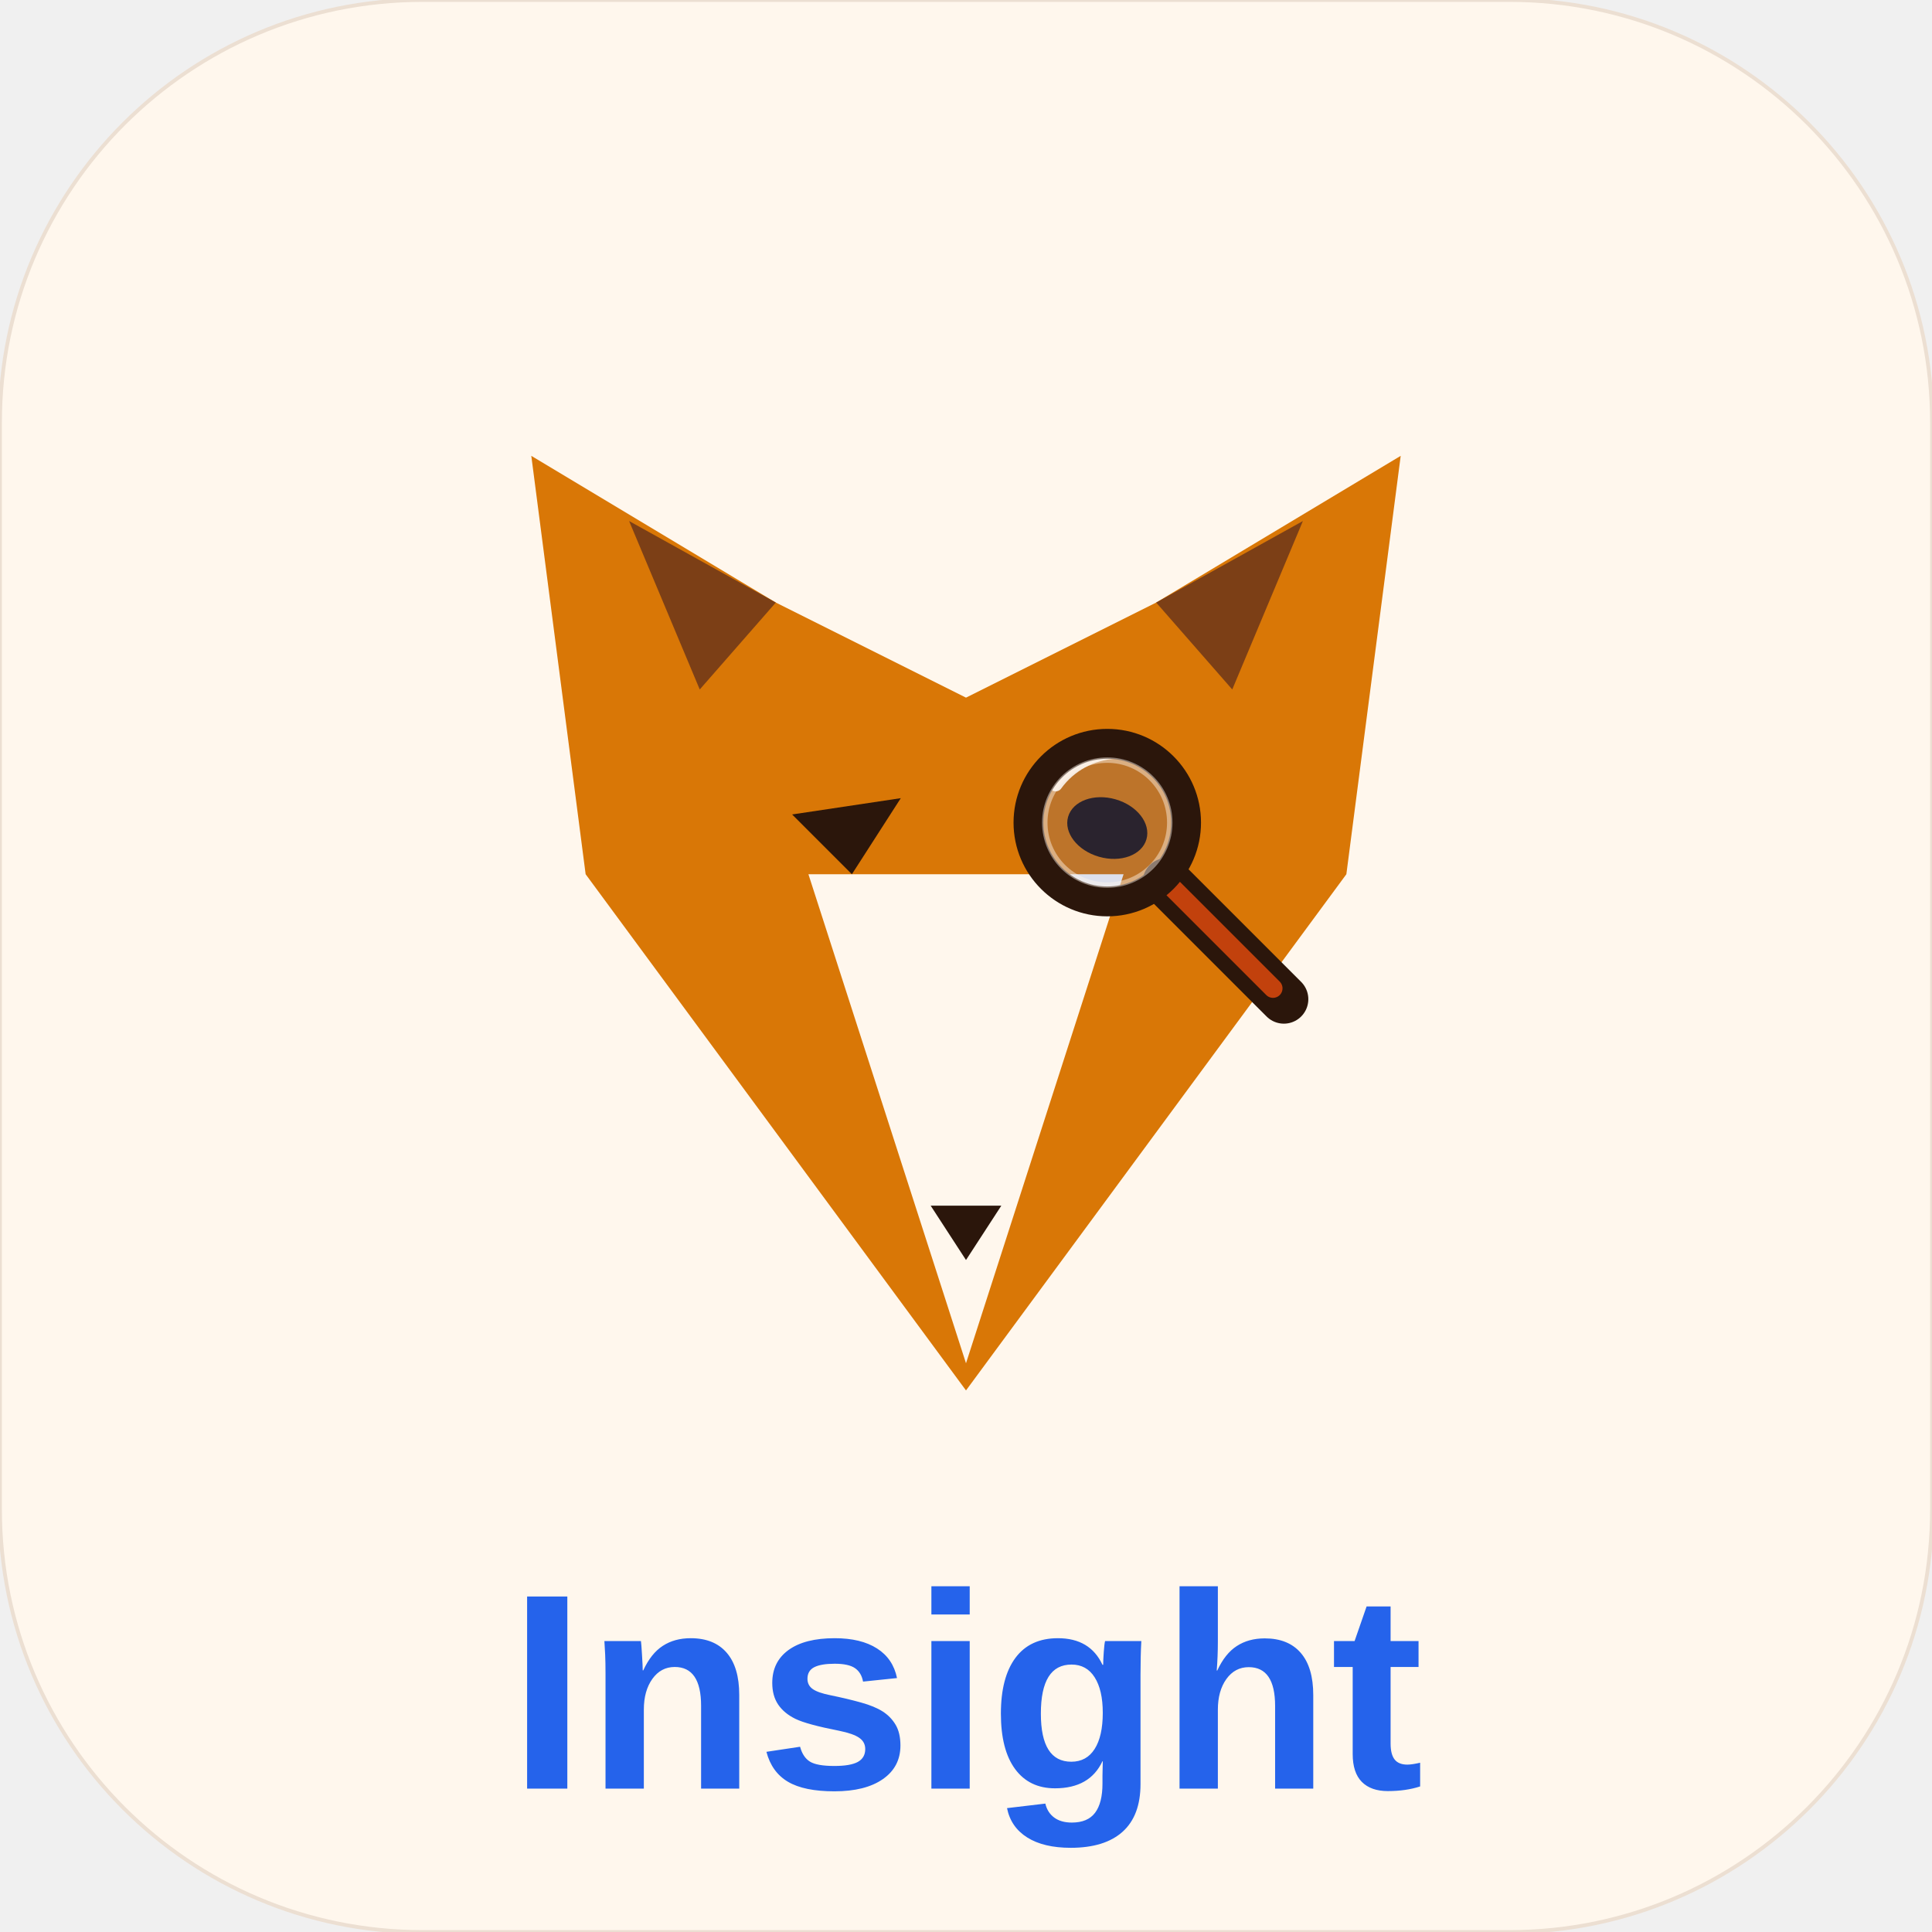
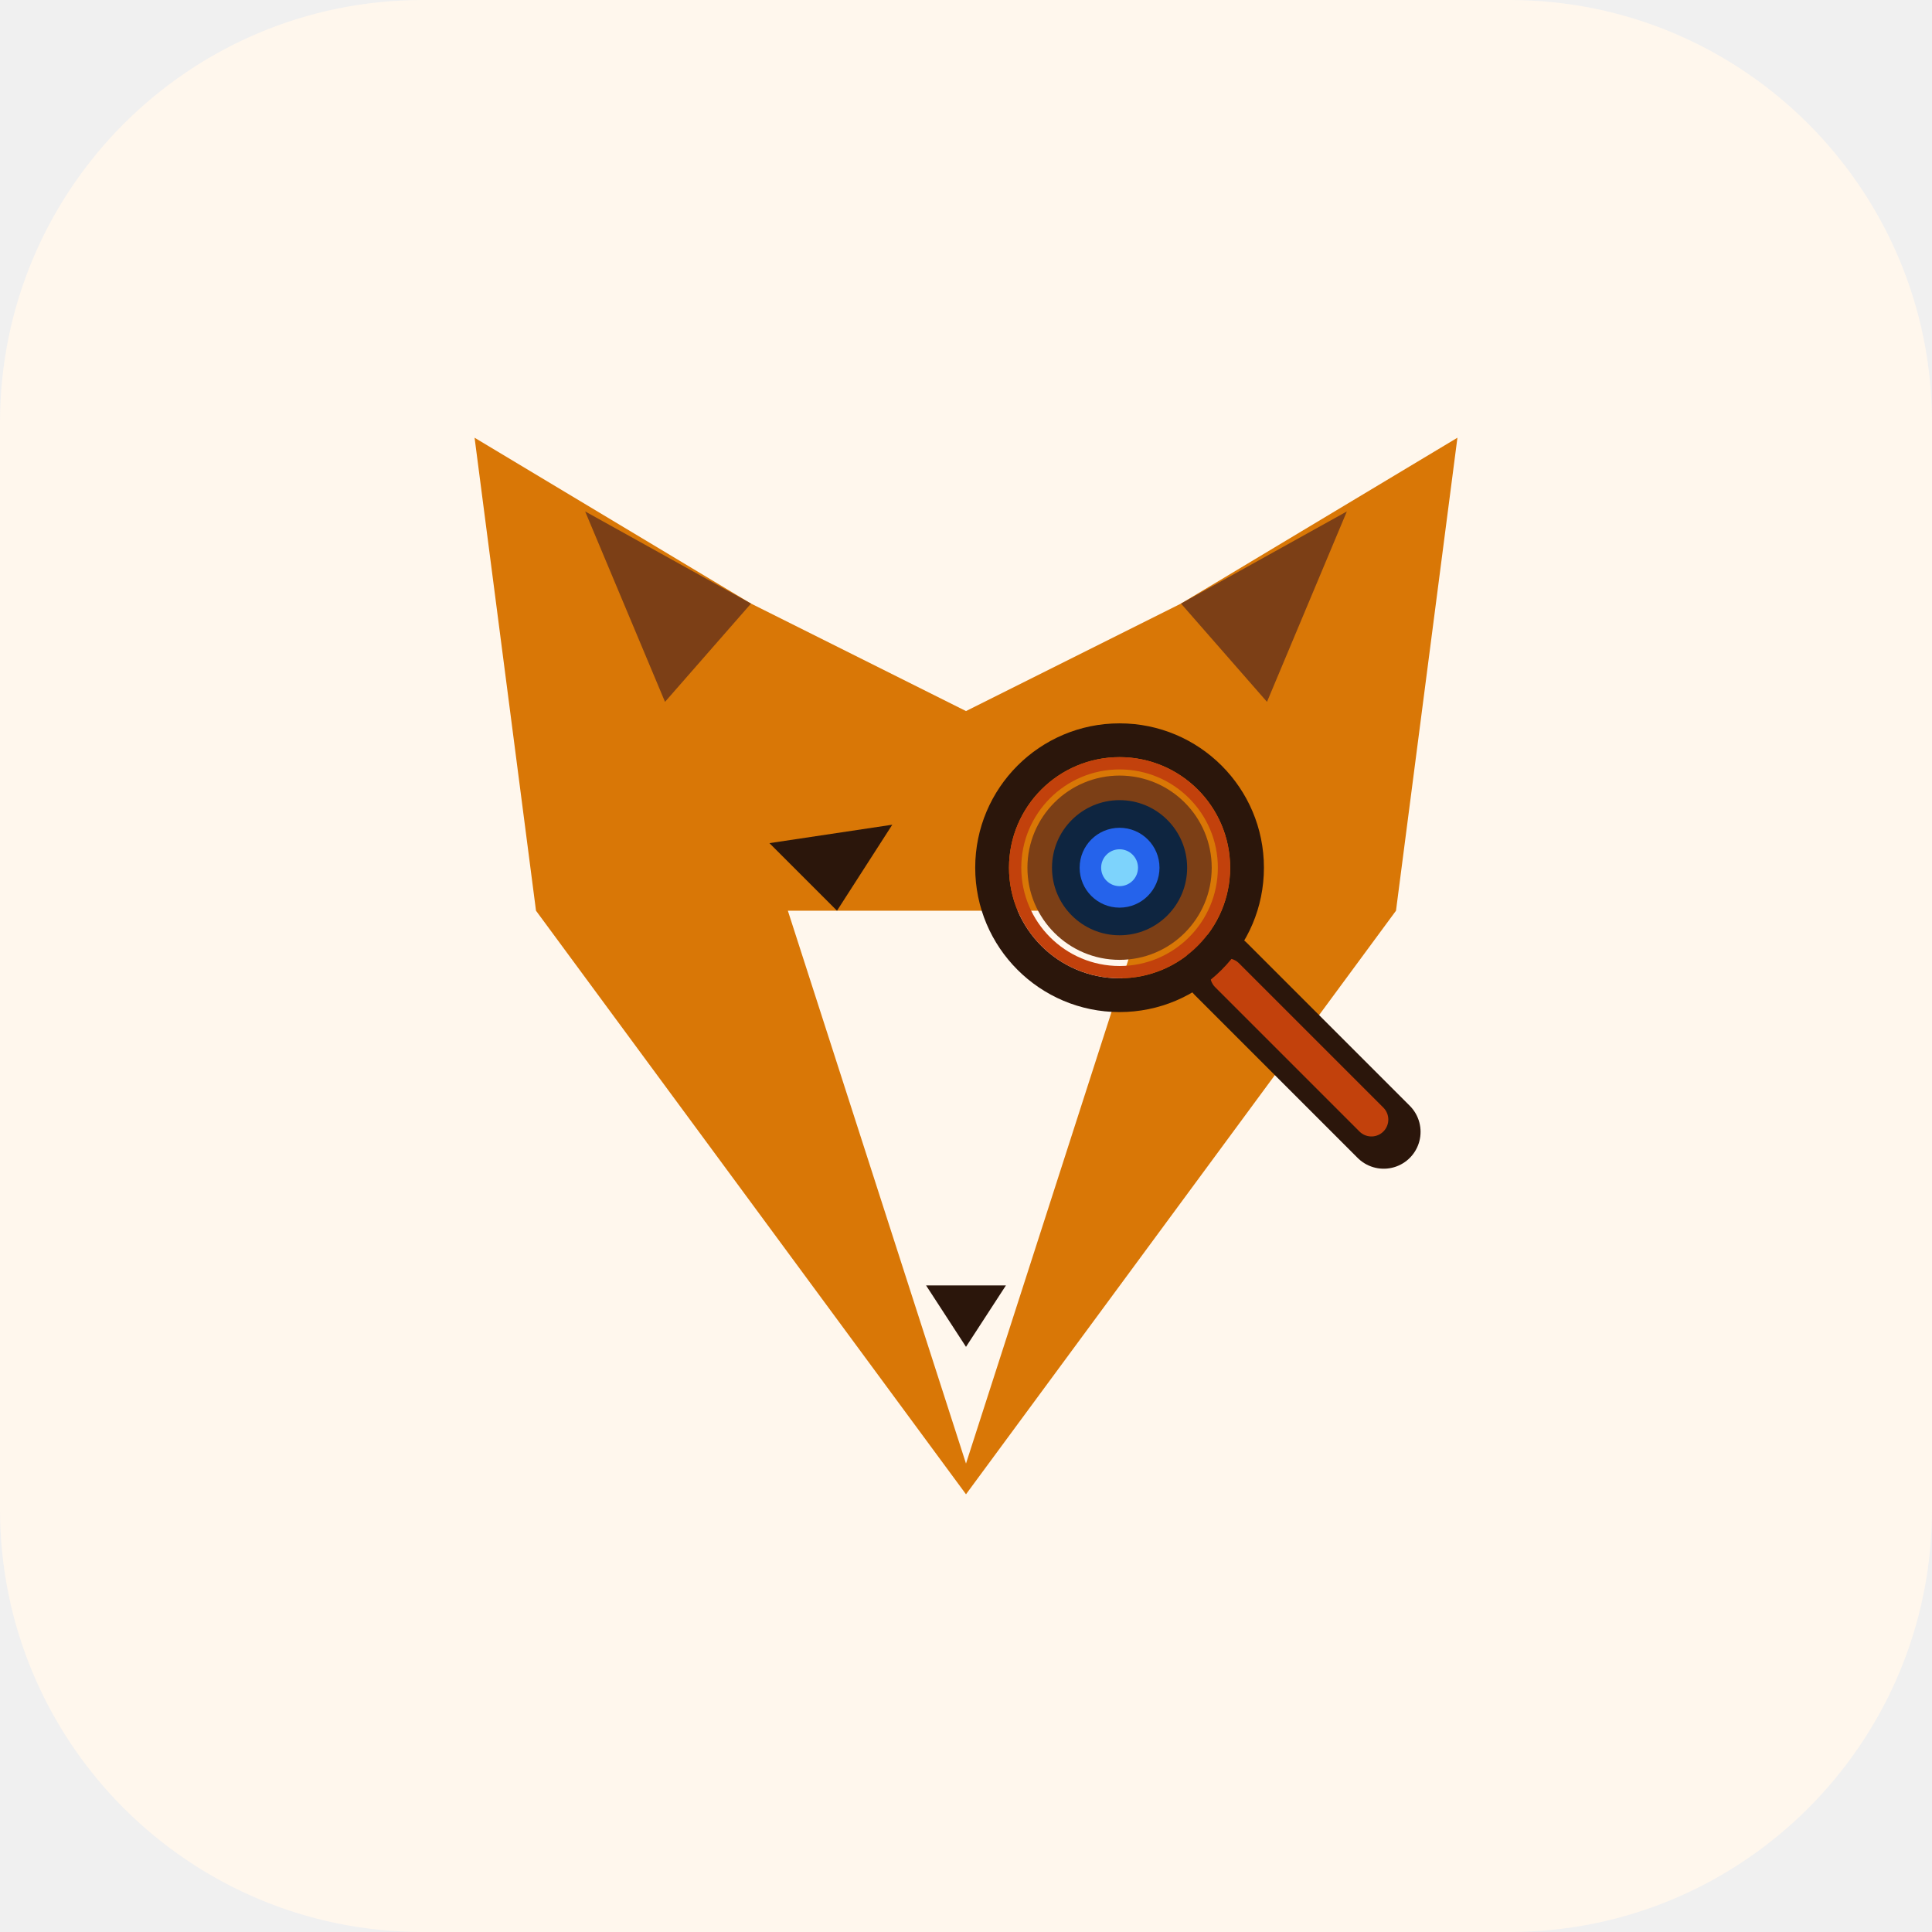
- <svg xmlns="http://www.w3.org/2000/svg" viewBox="0 0 512 512" width="512" height="512">
-   <rect x="0" y="0" width="512" height="512" rx="112" fill="#FFF7ED" stroke="#ecdfd2" />
-   <g transform="translate(71.68,51.68) scale(0.72)">
+ <svg xmlns="http://www.w3.org/2000/svg" viewBox="0 0 512 512">
+   <rect x="0" y="0" width="512" height="512" rx="112" fill="#FFF7ED" />
+   <g transform="translate(47.628,37.860) scale(0.813953)">
    <path d="M96,96 L186,150 L256,185 L326,150 L416,96 L396,250 L256,440 L116,250 Z" fill="#D97706" />
    <path d="M132,120 L186,150 L158,182 Z" fill="#7C3F16" />
    <path d="M380,120 L326,150 L354,182 Z" fill="#7C3F16" />
    <path d="M198,250 L314,250 L256,430 Z" fill="#FFF7ED" />
    <path d="M192,228 L232,222 L214,250 Z" fill="#2B160B" />
+     <circle cx="306" cy="236" r="30" fill="#7C3F16" />
+     <circle cx="306" cy="236" r="22" fill="#0E2540" />
+     <circle cx="306" cy="236" r="13" fill="#2563EB" />
+     <circle cx="306" cy="236" r="6" fill="#7DD3FC" />
    <path d="M243,372 L269,372 L256,392 Z" fill="#2B160B" />
-     <ellipse cx="308" cy="233" rx="15" ry="11" fill="#2B160B" transform="rotate(16 308 233)" />
-     <circle cx="308" cy="231" r="29" fill="#2563EB" opacity="0.16" />
-     <path d="M289,217 A29,29 0 0 1 311,205" fill="none" stroke="#FFFFFF" stroke-width="5" stroke-linecap="round" opacity="0.85" />
-     <line x1="330" y1="253" x2="373" y2="296" stroke="#2B160B" stroke-width="18" stroke-linecap="round" />
-     <line x1="332" y1="255" x2="369" y2="292" stroke="#C2410C" stroke-width="7" stroke-linecap="round" />
-     <circle cx="308" cy="231" r="29" fill="none" stroke="#2B160B" stroke-width="11" />
-     <circle cx="308" cy="231" r="23" fill="none" stroke="#FFF7ED" stroke-width="2" opacity="0.45" />
+     <line x1="339" y1="269" x2="392" y2="322" stroke="#2B160B" stroke-width="24" stroke-linecap="round" />
+     <line x1="341" y1="271" x2="388" y2="318" stroke="#C2410C" stroke-width="11" stroke-linecap="round" />
+     <path fill-rule="evenodd" fill="#2B160B" d="M259,236 a47,47 0 1,0 94,0 a47,47 0 1,0 -94,0 Z M270,236 a36,36 0 1,0 72,0 a36,36 0 1,0 -72,0 Z" />
+     <path fill-rule="evenodd" fill="#C2410C" d="M270,236 a36,36 0 1,0 72,0 a36,36 0 1,0 -72,0 Z M274,236 a32,32 0 1,0 64,0 a32,32 0 1,0 -64,0 Z" />
  </g>
-   <text x="256" y="474" text-anchor="middle" font-family="Poppins, 'Segoe UI', Arial, sans-serif" font-weight="700" font-size="74" fill="#2563EB">Insight</text>
</svg>
